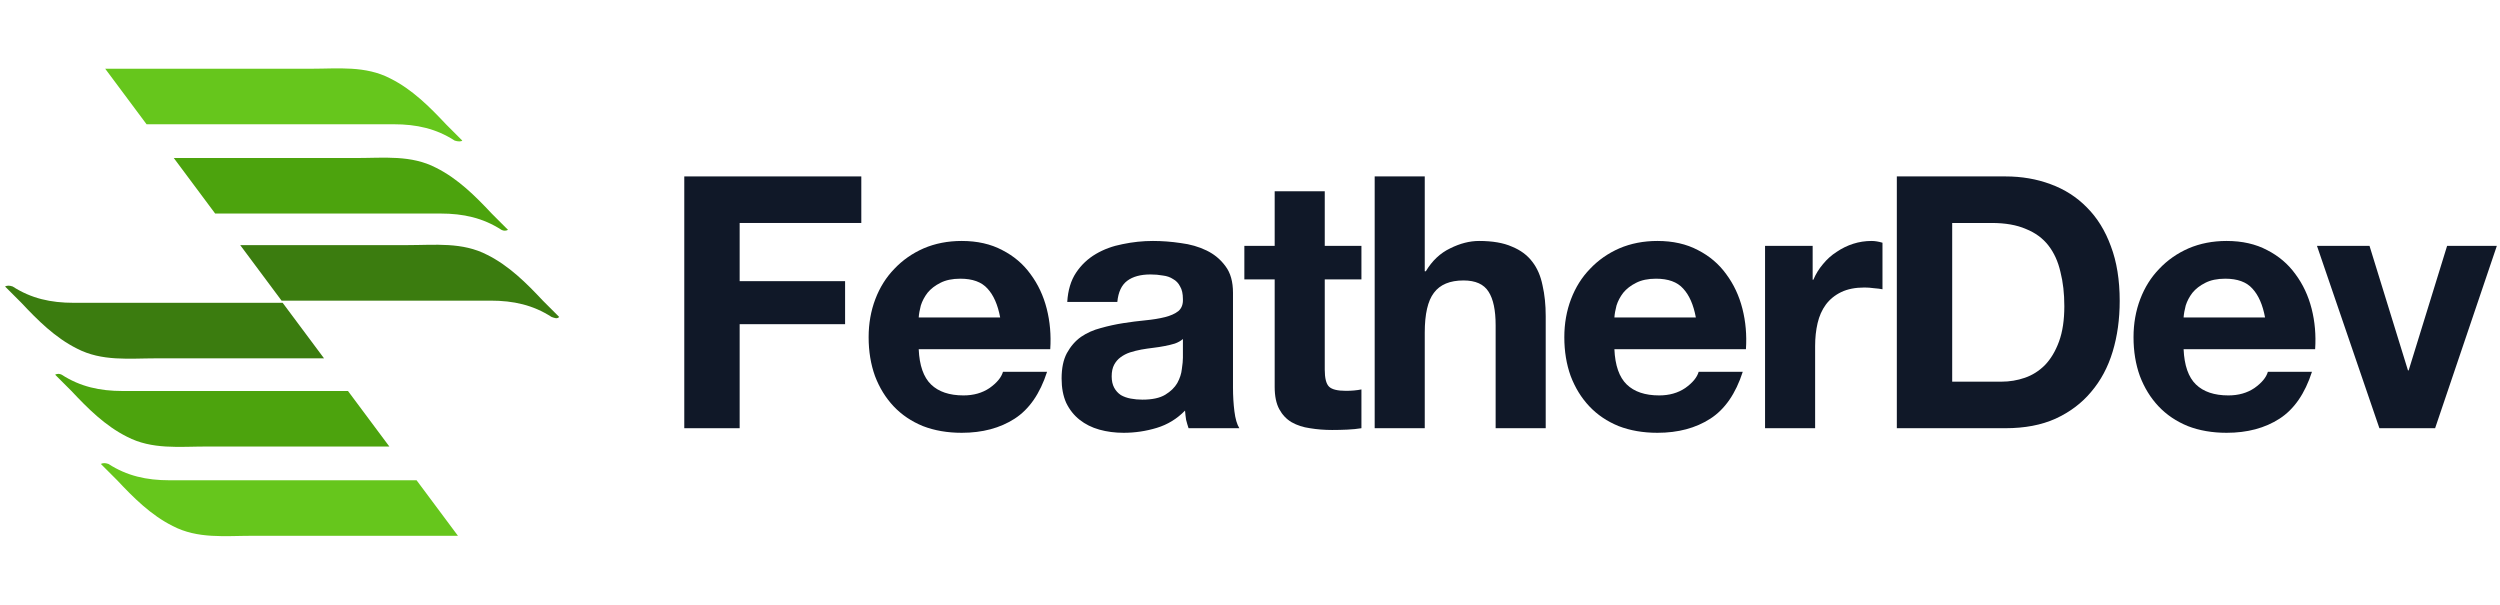
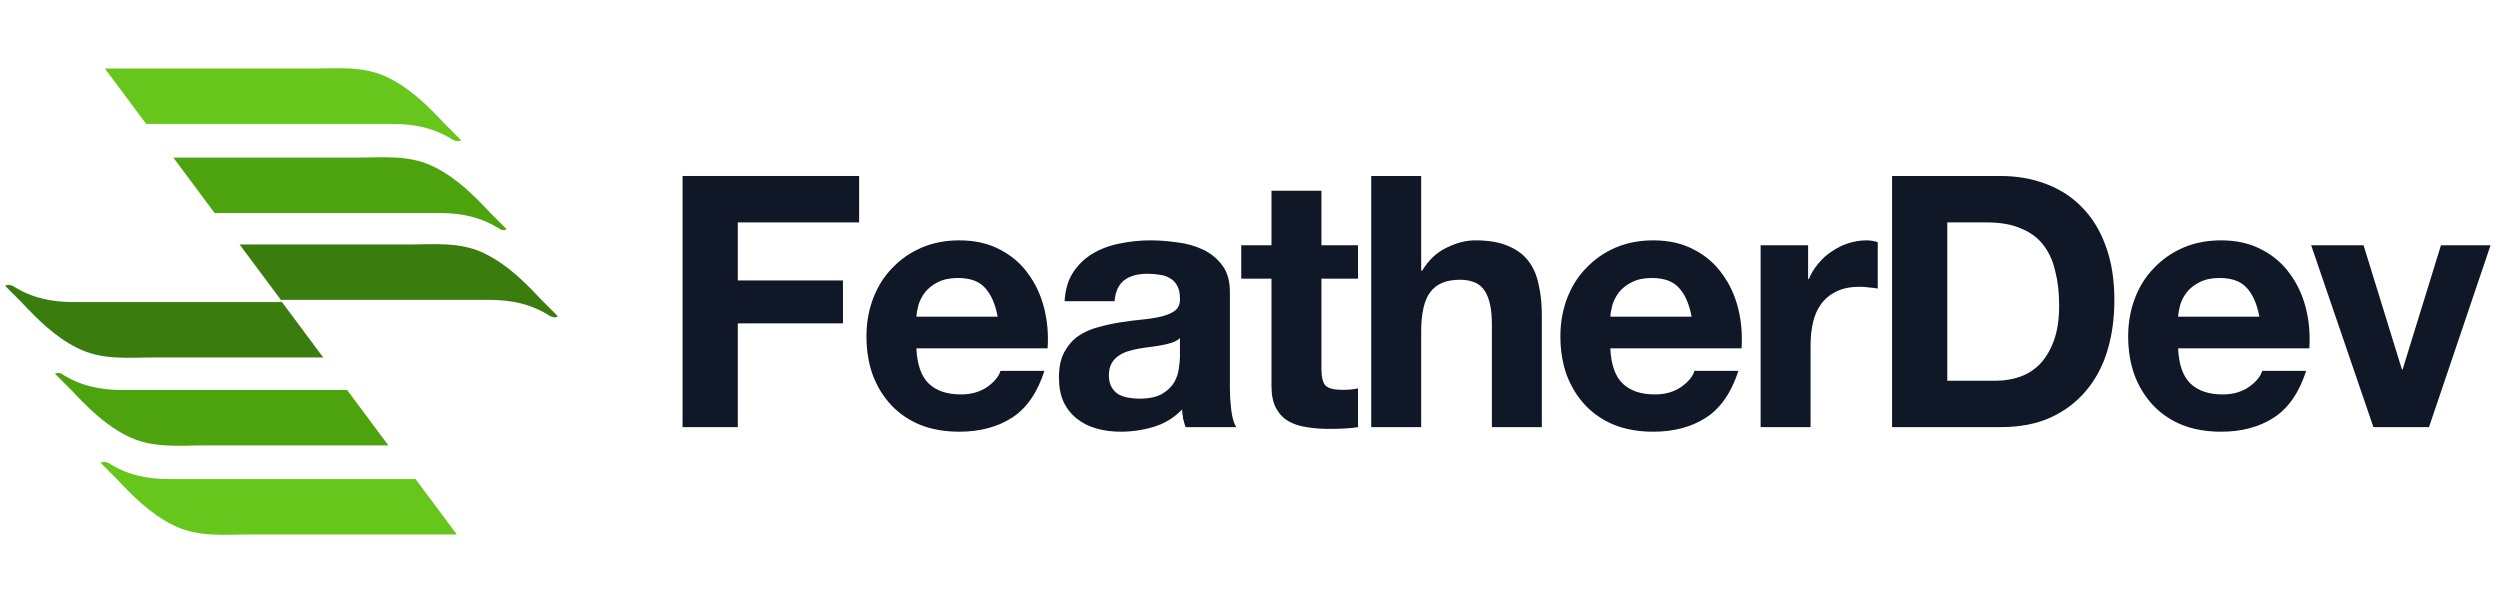
- <svg xmlns="http://www.w3.org/2000/svg" width="397" height="96" viewBox="0 0 397 96" fill="none">
-   <path d="M73.413 22.326C72.548 21.462 71.684 20.597 70.82 19.733C68.226 16.967 65.46 14.2 62.002 12.472C58.026 10.397 53.704 10.915 49.381 10.915C42.812 10.915 26.387 10.915 16.706 10.915L23.275 19.733C35.205 19.733 53.877 19.733 62.521 19.733C66.151 19.733 69.263 20.424 72.203 22.326C72.721 22.499 73.24 22.499 73.413 22.326Z" fill="#66C61C" />
-   <path d="M80.674 36.503C79.81 35.639 78.945 34.775 78.081 33.91C75.488 31.144 72.721 28.378 69.264 26.649C65.287 24.574 60.965 25.093 56.643 25.093C50.938 25.093 37.279 25.093 27.598 25.093L34.167 33.91C45.924 33.91 62.002 33.91 69.955 33.91C73.586 33.91 76.698 34.602 79.637 36.503C79.983 36.676 80.329 36.676 80.674 36.503Z" fill="#4CA30D" />
-   <path d="M88.8 50.334C87.935 49.469 87.071 48.605 86.206 47.741C83.613 44.974 80.847 42.208 77.389 40.479C73.413 38.405 69.091 38.923 64.768 38.923C59.409 38.923 47.652 38.923 38.144 38.923L44.713 47.741C56.124 47.741 70.647 47.741 77.908 47.741C81.538 47.741 84.65 48.432 87.59 50.334C88.108 50.507 88.454 50.68 88.8 50.334Z" fill="#3B7C0F" />
-   <path d="M16.014 73.674C16.879 74.538 17.743 75.403 18.608 76.267C21.201 79.033 23.967 81.799 27.425 83.528C31.401 85.603 35.723 85.084 40.046 85.084H72.721L66.152 76.267C54.222 76.267 35.55 76.267 26.906 76.267C23.276 76.267 20.163 75.575 17.224 73.674C16.706 73.501 16.36 73.501 16.014 73.674Z" fill="#66C61C" />
-   <path d="M8.753 59.497C9.617 60.362 10.482 61.226 11.346 62.091C13.94 64.857 16.706 67.623 20.163 69.352C24.14 71.427 28.462 70.908 32.784 70.908H61.83L55.26 62.091C43.503 62.091 27.425 62.091 19.472 62.091C15.841 62.091 12.729 61.399 9.79 59.497C9.444 59.325 9.099 59.325 8.753 59.497Z" fill="#4CA30D" />
-   <path d="M0.8 45.493C1.664 46.357 2.529 47.222 3.393 48.086C5.986 50.852 8.753 53.619 12.21 55.348C16.187 57.422 20.509 56.904 24.831 56.904H51.456L44.886 48.086C33.476 48.086 18.953 48.086 11.692 48.086C8.061 48.086 4.949 47.395 2.01 45.493C1.491 45.32 1.146 45.32 0.8 45.493Z" fill="#3B7C0F" />
-   <path d="M108.664 28.016V68H117.456V51.48H134.2V44.648H117.456V35.408H136.776V28.016H108.664Z" fill="#101828" />
-   <path d="M158.827 50.416H145.891C145.928 49.856 146.04 49.221 146.227 48.512C146.451 47.803 146.806 47.131 147.291 46.496C147.814 45.861 148.486 45.339 149.307 44.928C150.166 44.48 151.23 44.256 152.499 44.256C154.44 44.256 155.878 44.779 156.811 45.824C157.782 46.869 158.454 48.4 158.827 50.416ZM145.891 55.456H166.779C166.928 53.216 166.742 51.069 166.219 49.016C165.696 46.963 164.838 45.133 163.643 43.528C162.486 41.923 160.992 40.654 159.163 39.72C157.334 38.749 155.187 38.264 152.723 38.264C150.52 38.264 148.504 38.656 146.675 39.44C144.883 40.224 143.334 41.307 142.027 42.688C140.72 44.032 139.712 45.637 139.003 47.504C138.294 49.371 137.939 51.387 137.939 53.552C137.939 55.792 138.275 57.845 138.947 59.712C139.656 61.579 140.646 63.184 141.915 64.528C143.184 65.872 144.734 66.917 146.563 67.664C148.392 68.373 150.446 68.728 152.723 68.728C156.008 68.728 158.808 67.981 161.123 66.488C163.438 64.995 165.155 62.512 166.275 59.04H159.275C159.014 59.936 158.304 60.795 157.147 61.616C155.99 62.4 154.608 62.792 153.003 62.792C150.763 62.792 149.046 62.213 147.851 61.056C146.656 59.899 146.003 58.032 145.891 55.456Z" fill="#101828" />
-   <path d="M169.479 47.952C169.591 46.085 170.058 44.536 170.879 43.304C171.7 42.072 172.746 41.083 174.015 40.336C175.284 39.589 176.703 39.067 178.271 38.768C179.876 38.432 181.482 38.264 183.087 38.264C184.543 38.264 186.018 38.376 187.511 38.6C189.004 38.787 190.367 39.179 191.599 39.776C192.831 40.373 193.839 41.213 194.623 42.296C195.407 43.341 195.799 44.741 195.799 46.496V61.56C195.799 62.867 195.874 64.118 196.023 65.312C196.172 66.507 196.434 67.403 196.807 68H188.743C188.594 67.552 188.463 67.104 188.351 66.656C188.276 66.171 188.22 65.686 188.183 65.2C186.914 66.507 185.42 67.421 183.703 67.944C181.986 68.467 180.231 68.728 178.439 68.728C177.058 68.728 175.77 68.56 174.575 68.224C173.38 67.888 172.335 67.365 171.439 66.656C170.543 65.947 169.834 65.051 169.311 63.968C168.826 62.886 168.583 61.597 168.583 60.104C168.583 58.462 168.863 57.117 169.423 56.072C170.02 54.989 170.767 54.131 171.663 53.496C172.596 52.861 173.642 52.395 174.799 52.096C175.994 51.76 177.188 51.499 178.383 51.312C179.578 51.126 180.754 50.976 181.911 50.864C183.068 50.752 184.095 50.584 184.991 50.36C185.887 50.136 186.596 49.819 187.119 49.408C187.642 48.96 187.884 48.325 187.847 47.504C187.847 46.645 187.698 45.973 187.399 45.488C187.138 44.965 186.764 44.573 186.279 44.312C185.831 44.013 185.29 43.827 184.655 43.752C184.058 43.64 183.404 43.584 182.695 43.584C181.127 43.584 179.895 43.92 178.999 44.592C178.103 45.264 177.58 46.384 177.431 47.952H169.479ZM187.847 53.832C187.511 54.131 187.082 54.373 186.559 54.56C186.074 54.709 185.532 54.84 184.935 54.952C184.375 55.064 183.778 55.157 183.143 55.232C182.508 55.307 181.874 55.4 181.239 55.512C180.642 55.624 180.044 55.773 179.447 55.96C178.887 56.147 178.383 56.408 177.935 56.744C177.524 57.043 177.188 57.435 176.927 57.92C176.666 58.405 176.535 59.022 176.535 59.768C176.535 60.477 176.666 61.075 176.927 61.56C177.188 62.045 177.543 62.437 177.991 62.736C178.439 62.997 178.962 63.184 179.559 63.296C180.156 63.408 180.772 63.464 181.407 63.464C182.975 63.464 184.188 63.203 185.047 62.68C185.906 62.157 186.54 61.541 186.951 60.832C187.362 60.085 187.604 59.339 187.679 58.592C187.791 57.845 187.847 57.248 187.847 56.8V53.832Z" fill="#101828" />
-   <path d="M210.371 39.048V30.368H202.419V39.048H197.603V44.368H202.419V61.448C202.419 62.904 202.662 64.08 203.147 64.976C203.633 65.872 204.286 66.563 205.107 67.048C205.966 67.534 206.937 67.851 208.019 68C209.139 68.187 210.315 68.28 211.547 68.28C212.331 68.28 213.134 68.261 213.955 68.224C214.777 68.187 215.523 68.112 216.195 68V61.84C215.822 61.915 215.43 61.971 215.019 62.008C214.609 62.045 214.179 62.064 213.731 62.064C212.387 62.064 211.491 61.84 211.043 61.392C210.595 60.944 210.371 60.048 210.371 58.704V44.368H216.195V39.048H210.371Z" fill="#101828" />
-   <path d="M218.299 28.016V68H226.251V52.824C226.251 49.875 226.736 47.765 227.707 46.496C228.678 45.189 230.246 44.536 232.411 44.536C234.315 44.536 235.64 45.133 236.387 46.328C237.134 47.485 237.507 49.259 237.507 51.648V68H245.459V50.192C245.459 48.4 245.291 46.776 244.955 45.32C244.656 43.827 244.115 42.576 243.331 41.568C242.547 40.523 241.464 39.72 240.083 39.16C238.739 38.563 237.003 38.264 234.875 38.264C233.382 38.264 231.851 38.656 230.283 39.44C228.715 40.187 227.427 41.4 226.419 43.08H226.251V28.016H218.299Z" fill="#101828" />
-   <path d="M269.302 50.416H256.366C256.404 49.856 256.516 49.221 256.702 48.512C256.926 47.803 257.281 47.131 257.766 46.496C258.289 45.861 258.961 45.339 259.782 44.928C260.641 44.48 261.705 44.256 262.974 44.256C264.916 44.256 266.353 44.779 267.286 45.824C268.257 46.869 268.929 48.4 269.302 50.416ZM256.366 55.456H277.254C277.404 53.216 277.217 51.069 276.694 49.016C276.172 46.963 275.313 45.133 274.118 43.528C272.961 41.923 271.468 40.654 269.638 39.72C267.809 38.749 265.662 38.264 263.198 38.264C260.996 38.264 258.98 38.656 257.15 39.44C255.358 40.224 253.809 41.307 252.502 42.688C251.196 44.032 250.188 45.637 249.478 47.504C248.769 49.371 248.414 51.387 248.414 53.552C248.414 55.792 248.75 57.845 249.422 59.712C250.132 61.579 251.121 63.184 252.39 64.528C253.66 65.872 255.209 66.917 257.038 67.664C258.868 68.373 260.921 68.728 263.198 68.728C266.484 68.728 269.284 67.981 271.598 66.488C273.913 64.995 275.63 62.512 276.75 59.04H269.75C269.489 59.936 268.78 60.795 267.622 61.616C266.465 62.4 265.084 62.792 263.478 62.792C261.238 62.792 259.521 62.213 258.326 61.056C257.132 59.899 256.478 58.032 256.366 55.456Z" fill="#101828" />
-   <path d="M280.29 39.048V68H288.242V54.952C288.242 53.645 288.373 52.432 288.634 51.312C288.896 50.192 289.325 49.221 289.922 48.4C290.557 47.541 291.378 46.869 292.386 46.384C293.394 45.899 294.626 45.656 296.082 45.656C296.568 45.656 297.072 45.693 297.594 45.768C298.117 45.805 298.565 45.861 298.938 45.936V38.544C298.304 38.357 297.725 38.264 297.202 38.264C296.194 38.264 295.224 38.413 294.29 38.712C293.357 39.011 292.48 39.44 291.658 40C290.837 40.523 290.109 41.176 289.474 41.96C288.84 42.707 288.336 43.528 287.962 44.424H287.85V39.048H280.29Z" fill="#101828" />
-   <path d="M310.008 60.608V35.408H316.28C318.445 35.408 320.256 35.725 321.712 36.36C323.205 36.957 324.4 37.835 325.296 38.992C326.192 40.149 326.827 41.549 327.2 43.192C327.611 44.797 327.816 46.608 327.816 48.624C327.816 50.827 327.536 52.693 326.976 54.224C326.416 55.755 325.669 57.005 324.736 57.976C323.803 58.909 322.739 59.581 321.544 59.992C320.349 60.403 319.117 60.608 317.848 60.608H310.008ZM301.216 28.016V68H318.464C321.525 68 324.176 67.496 326.416 66.488C328.693 65.443 330.579 64.024 332.072 62.232C333.603 60.44 334.741 58.312 335.488 55.848C336.235 53.384 336.608 50.696 336.608 47.784C336.608 44.461 336.141 41.568 335.208 39.104C334.312 36.64 333.043 34.587 331.4 32.944C329.795 31.301 327.872 30.069 325.632 29.248C323.429 28.427 321.04 28.016 318.464 28.016H301.216Z" fill="#101828" />
-   <path d="M359.692 50.416H346.756C346.793 49.856 346.905 49.221 347.092 48.512C347.316 47.803 347.671 47.131 348.156 46.496C348.679 45.861 349.351 45.339 350.172 44.928C351.031 44.48 352.095 44.256 353.364 44.256C355.305 44.256 356.743 44.779 357.676 45.824C358.647 46.869 359.319 48.4 359.692 50.416ZM346.756 55.456H367.644C367.793 53.216 367.607 51.069 367.084 49.016C366.561 46.963 365.703 45.133 364.508 43.528C363.351 41.923 361.857 40.654 360.028 39.72C358.199 38.749 356.052 38.264 353.588 38.264C351.385 38.264 349.369 38.656 347.54 39.44C345.748 40.224 344.199 41.307 342.892 42.688C341.585 44.032 340.577 45.637 339.868 47.504C339.159 49.371 338.804 51.387 338.804 53.552C338.804 55.792 339.14 57.845 339.812 59.712C340.521 61.579 341.511 63.184 342.78 64.528C344.049 65.872 345.599 66.917 347.428 67.664C349.257 68.373 351.311 68.728 353.588 68.728C356.873 68.728 359.673 67.981 361.988 66.488C364.303 64.995 366.02 62.512 367.14 59.04H360.14C359.879 59.936 359.169 60.795 358.012 61.616C356.855 62.4 355.473 62.792 353.868 62.792C351.628 62.792 349.911 62.213 348.716 61.056C347.521 59.899 346.868 58.032 346.756 55.456Z" fill="#101828" />
-   <path d="M386.696 68L396.496 39.048H388.6L382.496 58.816H382.384L376.28 39.048H367.936L377.848 68H386.696Z" fill="#101828" />
+ <svg xmlns="http://www.w3.org/2000/svg" width="199" height="48" viewBox="0 0 199 48" fill="none">
+   <path d="M36.706 11.163C36.274 10.731 35.842 10.299 35.41 9.866C34.113 8.483 32.73 7.1 31.001 6.236C29.013 5.198 26.852 5.458 24.691 5.458C21.406 5.458 13.194 5.458 8.353 5.458L11.638 9.866C17.602 9.866 26.938 9.866 31.261 9.866C33.076 9.866 34.632 10.212 36.101 11.163C36.361 11.249 36.62 11.249 36.706 11.163Z" fill="#66C61C" />
+   <path d="M40.337 18.252C39.905 17.82 39.473 17.387 39.041 16.955C37.744 15.572 36.361 14.189 34.632 13.324C32.644 12.287 30.483 12.546 28.322 12.546C25.469 12.546 18.64 12.546 13.799 12.546L17.084 16.955C22.962 16.955 31.001 16.955 34.978 16.955C36.793 16.955 38.349 17.301 39.819 18.252C39.991 18.338 40.164 18.338 40.337 18.252Z" fill="#4CA30D" />
+   <path d="M44.4 25.167C43.968 24.735 43.536 24.302 43.103 23.87C41.807 22.487 40.424 21.104 38.695 20.24C36.706 19.202 34.545 19.462 32.384 19.462C29.704 19.462 23.826 19.462 19.072 19.462L22.357 23.87C28.062 23.87 35.323 23.87 38.954 23.87C40.769 23.87 42.325 24.216 43.795 25.167C44.054 25.253 44.227 25.34 44.4 25.167Z" fill="#3B7C0F" />
+   <path d="M8.007 36.837C8.439 37.269 8.872 37.701 9.304 38.133C10.601 39.517 11.984 40.9 13.712 41.764C15.701 42.801 17.862 42.542 20.023 42.542H36.361L33.076 38.133C27.111 38.133 17.775 38.133 13.453 38.133C11.638 38.133 10.082 37.788 8.612 36.837C8.353 36.75 8.18 36.75 8.007 36.837Z" fill="#66C61C" />
+   <path d="M4.376 29.749C4.809 30.181 5.241 30.613 5.673 31.045C6.97 32.428 8.353 33.812 10.082 34.676C12.07 35.713 14.231 35.454 16.392 35.454H30.915L27.63 31.045C21.752 31.045 13.712 31.045 9.736 31.045C7.921 31.045 6.365 30.7 4.895 29.749C4.722 29.662 4.549 29.662 4.376 29.749Z" fill="#4CA30D" />
+   <path d="M0.4 22.747C0.832 23.179 1.264 23.611 1.697 24.043C2.993 25.426 4.376 26.809 6.105 27.674C8.094 28.711 10.255 28.452 12.416 28.452H25.728L22.443 24.043C16.738 24.043 9.477 24.043 5.846 24.043C4.031 24.043 2.475 23.697 1.005 22.747C0.746 22.66 0.573 22.66 0.4 22.747Z" fill="#3B7C0F" />
+   <path d="M54.332 14.008V34H58.728V25.74H67.1V22.324H58.728V17.704H68.388V14.008H54.332Z" fill="#101828" />
+   <path d="M79.414 25.208H72.946C72.964 24.928 73.02 24.611 73.114 24.256C73.226 23.901 73.403 23.565 73.646 23.248C73.907 22.931 74.243 22.669 74.654 22.464C75.083 22.24 75.615 22.128 76.25 22.128C77.22 22.128 77.939 22.389 78.406 22.912C78.891 23.435 79.227 24.2 79.414 25.208ZM72.946 27.728H83.39C83.464 26.608 83.371 25.535 83.11 24.508C82.848 23.481 82.419 22.567 81.822 21.764C81.243 20.961 80.496 20.327 79.582 19.86C78.667 19.375 77.594 19.132 76.362 19.132C75.26 19.132 74.252 19.328 73.338 19.72C72.442 20.112 71.667 20.653 71.014 21.344C70.36 22.016 69.856 22.819 69.502 23.752C69.147 24.685 68.97 25.693 68.97 26.776C68.97 27.896 69.138 28.923 69.474 29.856C69.828 30.789 70.323 31.592 70.958 32.264C71.592 32.936 72.367 33.459 73.282 33.832C74.196 34.187 75.223 34.364 76.362 34.364C78.004 34.364 79.404 33.991 80.562 33.244C81.719 32.497 82.578 31.256 83.138 29.52H79.638C79.507 29.968 79.152 30.397 78.574 30.808C77.995 31.2 77.304 31.396 76.502 31.396C75.382 31.396 74.523 31.107 73.926 30.528C73.328 29.949 73.002 29.016 72.946 27.728Z" fill="#101828" />
+   <path d="M84.74 23.976C84.796 23.043 85.029 22.268 85.44 21.652C85.85 21.036 86.373 20.541 87.008 20.168C87.642 19.795 88.352 19.533 89.136 19.384C89.938 19.216 90.741 19.132 91.544 19.132C92.272 19.132 93.009 19.188 93.756 19.3C94.502 19.393 95.184 19.589 95.8 19.888C96.416 20.187 96.92 20.607 97.312 21.148C97.704 21.671 97.9 22.371 97.9 23.248V30.78C97.9 31.433 97.937 32.059 98.012 32.656C98.086 33.253 98.217 33.701 98.404 34H94.372C94.297 33.776 94.232 33.552 94.176 33.328C94.138 33.085 94.11 32.843 94.092 32.6C93.457 33.253 92.71 33.711 91.852 33.972C90.993 34.233 90.116 34.364 89.22 34.364C88.529 34.364 87.885 34.28 87.288 34.112C86.691 33.944 86.168 33.683 85.72 33.328C85.272 32.973 84.917 32.525 84.656 31.984C84.413 31.443 84.292 30.799 84.292 30.052C84.292 29.231 84.432 28.559 84.712 28.036C85.01 27.495 85.384 27.065 85.832 26.748C86.299 26.431 86.821 26.197 87.4 26.048C87.997 25.88 88.594 25.749 89.192 25.656C89.789 25.563 90.377 25.488 90.956 25.432C91.534 25.376 92.048 25.292 92.496 25.18C92.944 25.068 93.299 24.909 93.56 24.704C93.821 24.48 93.942 24.163 93.924 23.752C93.924 23.323 93.849 22.987 93.7 22.744C93.569 22.483 93.382 22.287 93.14 22.156C92.916 22.007 92.645 21.913 92.328 21.876C92.029 21.82 91.702 21.792 91.348 21.792C90.564 21.792 89.948 21.96 89.5 22.296C89.052 22.632 88.79 23.192 88.716 23.976H84.74ZM93.924 26.916C93.756 27.065 93.541 27.187 93.28 27.28C93.037 27.355 92.766 27.42 92.468 27.476C92.188 27.532 91.889 27.579 91.572 27.616C91.254 27.653 90.937 27.7 90.62 27.756C90.321 27.812 90.022 27.887 89.724 27.98C89.444 28.073 89.192 28.204 88.968 28.372C88.762 28.521 88.594 28.717 88.464 28.96C88.333 29.203 88.268 29.511 88.268 29.884C88.268 30.239 88.333 30.537 88.464 30.78C88.594 31.023 88.772 31.219 88.996 31.368C89.22 31.499 89.481 31.592 89.78 31.648C90.078 31.704 90.386 31.732 90.704 31.732C91.488 31.732 92.094 31.601 92.524 31.34C92.953 31.079 93.27 30.771 93.476 30.416C93.681 30.043 93.802 29.669 93.84 29.296C93.896 28.923 93.924 28.624 93.924 28.4V26.916Z" fill="#101828" />
+   <path d="M105.186 19.524V15.184H101.21V19.524H98.802V22.184H101.21V30.724C101.21 31.452 101.331 32.04 101.574 32.488C101.817 32.936 102.143 33.281 102.554 33.524C102.983 33.767 103.469 33.925 104.01 34C104.57 34.093 105.158 34.14 105.774 34.14C106.166 34.14 106.567 34.131 106.978 34.112C107.389 34.093 107.762 34.056 108.098 34V30.92C107.911 30.957 107.715 30.985 107.51 31.004C107.305 31.023 107.09 31.032 106.866 31.032C106.194 31.032 105.746 30.92 105.522 30.696C105.298 30.472 105.186 30.024 105.186 29.352V22.184H108.098V19.524H105.186Z" fill="#101828" />
+   <path d="M109.15 14.008V34H113.126V26.412C113.126 24.937 113.368 23.883 113.854 23.248C114.339 22.595 115.123 22.268 116.206 22.268C117.158 22.268 117.82 22.567 118.194 23.164C118.567 23.743 118.754 24.629 118.754 25.824V34H122.73V25.096C122.73 24.2 122.646 23.388 122.478 22.66C122.328 21.913 122.058 21.288 121.666 20.784C121.274 20.261 120.732 19.86 120.042 19.58C119.37 19.281 118.502 19.132 117.438 19.132C116.691 19.132 115.926 19.328 115.142 19.72C114.358 20.093 113.714 20.7 113.21 21.54H113.126V14.008H109.15Z" fill="#101828" />
+   <path d="M134.651 25.208H128.183C128.202 24.928 128.258 24.611 128.351 24.256C128.463 23.901 128.641 23.565 128.883 23.248C129.145 22.931 129.481 22.669 129.891 22.464C130.321 22.24 130.853 22.128 131.487 22.128C132.458 22.128 133.177 22.389 133.643 22.912C134.129 23.435 134.465 24.2 134.651 25.208ZM128.183 27.728H138.627C138.702 26.608 138.609 25.535 138.347 24.508C138.086 23.481 137.657 22.567 137.059 21.764C136.481 20.961 135.734 20.327 134.819 19.86C133.905 19.375 132.831 19.132 131.599 19.132C130.498 19.132 129.49 19.328 128.575 19.72C127.679 20.112 126.905 20.653 126.251 21.344C125.598 22.016 125.094 22.819 124.739 23.752C124.385 24.685 124.207 25.693 124.207 26.776C124.207 27.896 124.375 28.923 124.711 29.856C125.066 30.789 125.561 31.592 126.195 32.264C126.83 32.936 127.605 33.459 128.519 33.832C129.434 34.187 130.461 34.364 131.599 34.364C133.242 34.364 134.642 33.991 135.799 33.244C136.957 32.497 137.815 31.256 138.375 29.52H134.875C134.745 29.968 134.39 30.397 133.811 30.808C133.233 31.2 132.542 31.396 131.739 31.396C130.619 31.396 129.761 31.107 129.163 30.528C128.566 29.949 128.239 29.016 128.183 27.728Z" fill="#101828" />
+   <path d="M140.145 19.524V34H144.121V27.476C144.121 26.823 144.187 26.216 144.317 25.656C144.448 25.096 144.663 24.611 144.961 24.2C145.279 23.771 145.689 23.435 146.193 23.192C146.697 22.949 147.313 22.828 148.041 22.828C148.284 22.828 148.536 22.847 148.797 22.884C149.059 22.903 149.283 22.931 149.469 22.968V19.272C149.152 19.179 148.863 19.132 148.601 19.132C148.097 19.132 147.612 19.207 147.145 19.356C146.679 19.505 146.24 19.72 145.829 20C145.419 20.261 145.055 20.588 144.737 20.98C144.42 21.353 144.168 21.764 143.981 22.212H143.925V19.524H140.145Z" fill="#101828" />
+   <path d="M155.004 30.304V17.704H158.14C159.223 17.704 160.128 17.863 160.856 18.18C161.603 18.479 162.2 18.917 162.648 19.496C163.096 20.075 163.414 20.775 163.6 21.596C163.806 22.399 163.908 23.304 163.908 24.312C163.908 25.413 163.768 26.347 163.488 27.112C163.208 27.877 162.835 28.503 162.368 28.988C161.902 29.455 161.37 29.791 160.772 29.996C160.175 30.201 159.559 30.304 158.924 30.304H155.004ZM150.608 14.008V34H159.232C160.763 34 162.088 33.748 163.208 33.244C164.347 32.721 165.29 32.012 166.036 31.116C166.802 30.22 167.371 29.156 167.744 27.924C168.118 26.692 168.304 25.348 168.304 23.892C168.304 22.231 168.071 20.784 167.604 19.552C167.156 18.32 166.522 17.293 165.7 16.472C164.898 15.651 163.936 15.035 162.816 14.624C161.715 14.213 160.52 14.008 159.232 14.008H150.608Z" fill="#101828" />
+   <path d="M179.846 25.208H173.378C173.397 24.928 173.453 24.611 173.546 24.256C173.658 23.901 173.835 23.565 174.078 23.248C174.339 22.931 174.675 22.669 175.086 22.464C175.515 22.24 176.047 22.128 176.682 22.128C177.653 22.128 178.371 22.389 178.838 22.912C179.323 23.435 179.659 24.2 179.846 25.208ZM173.378 27.728H183.822C183.897 26.608 183.803 25.535 183.542 24.508C183.281 23.481 182.851 22.567 182.254 21.764C181.675 20.961 180.929 20.327 180.014 19.86C179.099 19.375 178.026 19.132 176.794 19.132C175.693 19.132 174.685 19.328 173.77 19.72C172.874 20.112 172.099 20.653 171.446 21.344C170.793 22.016 170.289 22.819 169.934 23.752C169.579 24.685 169.402 25.693 169.402 26.776C169.402 27.896 169.57 28.923 169.906 29.856C170.261 30.789 170.755 31.592 171.39 32.264C172.025 32.936 172.799 33.459 173.714 33.832C174.629 34.187 175.655 34.364 176.794 34.364C178.437 34.364 179.837 33.991 180.994 33.244C182.151 32.497 183.01 31.256 183.57 29.52H180.07C179.939 29.968 179.585 30.397 179.006 30.808C178.427 31.2 177.737 31.396 176.934 31.396C175.814 31.396 174.955 31.107 174.358 30.528C173.761 29.949 173.434 29.016 173.378 27.728Z" fill="#101828" />
+   <path d="M193.348 34L198.248 19.524H194.3L191.248 29.408H191.192L188.14 19.524H183.968L188.924 34H193.348Z" fill="#101828" />
</svg>
